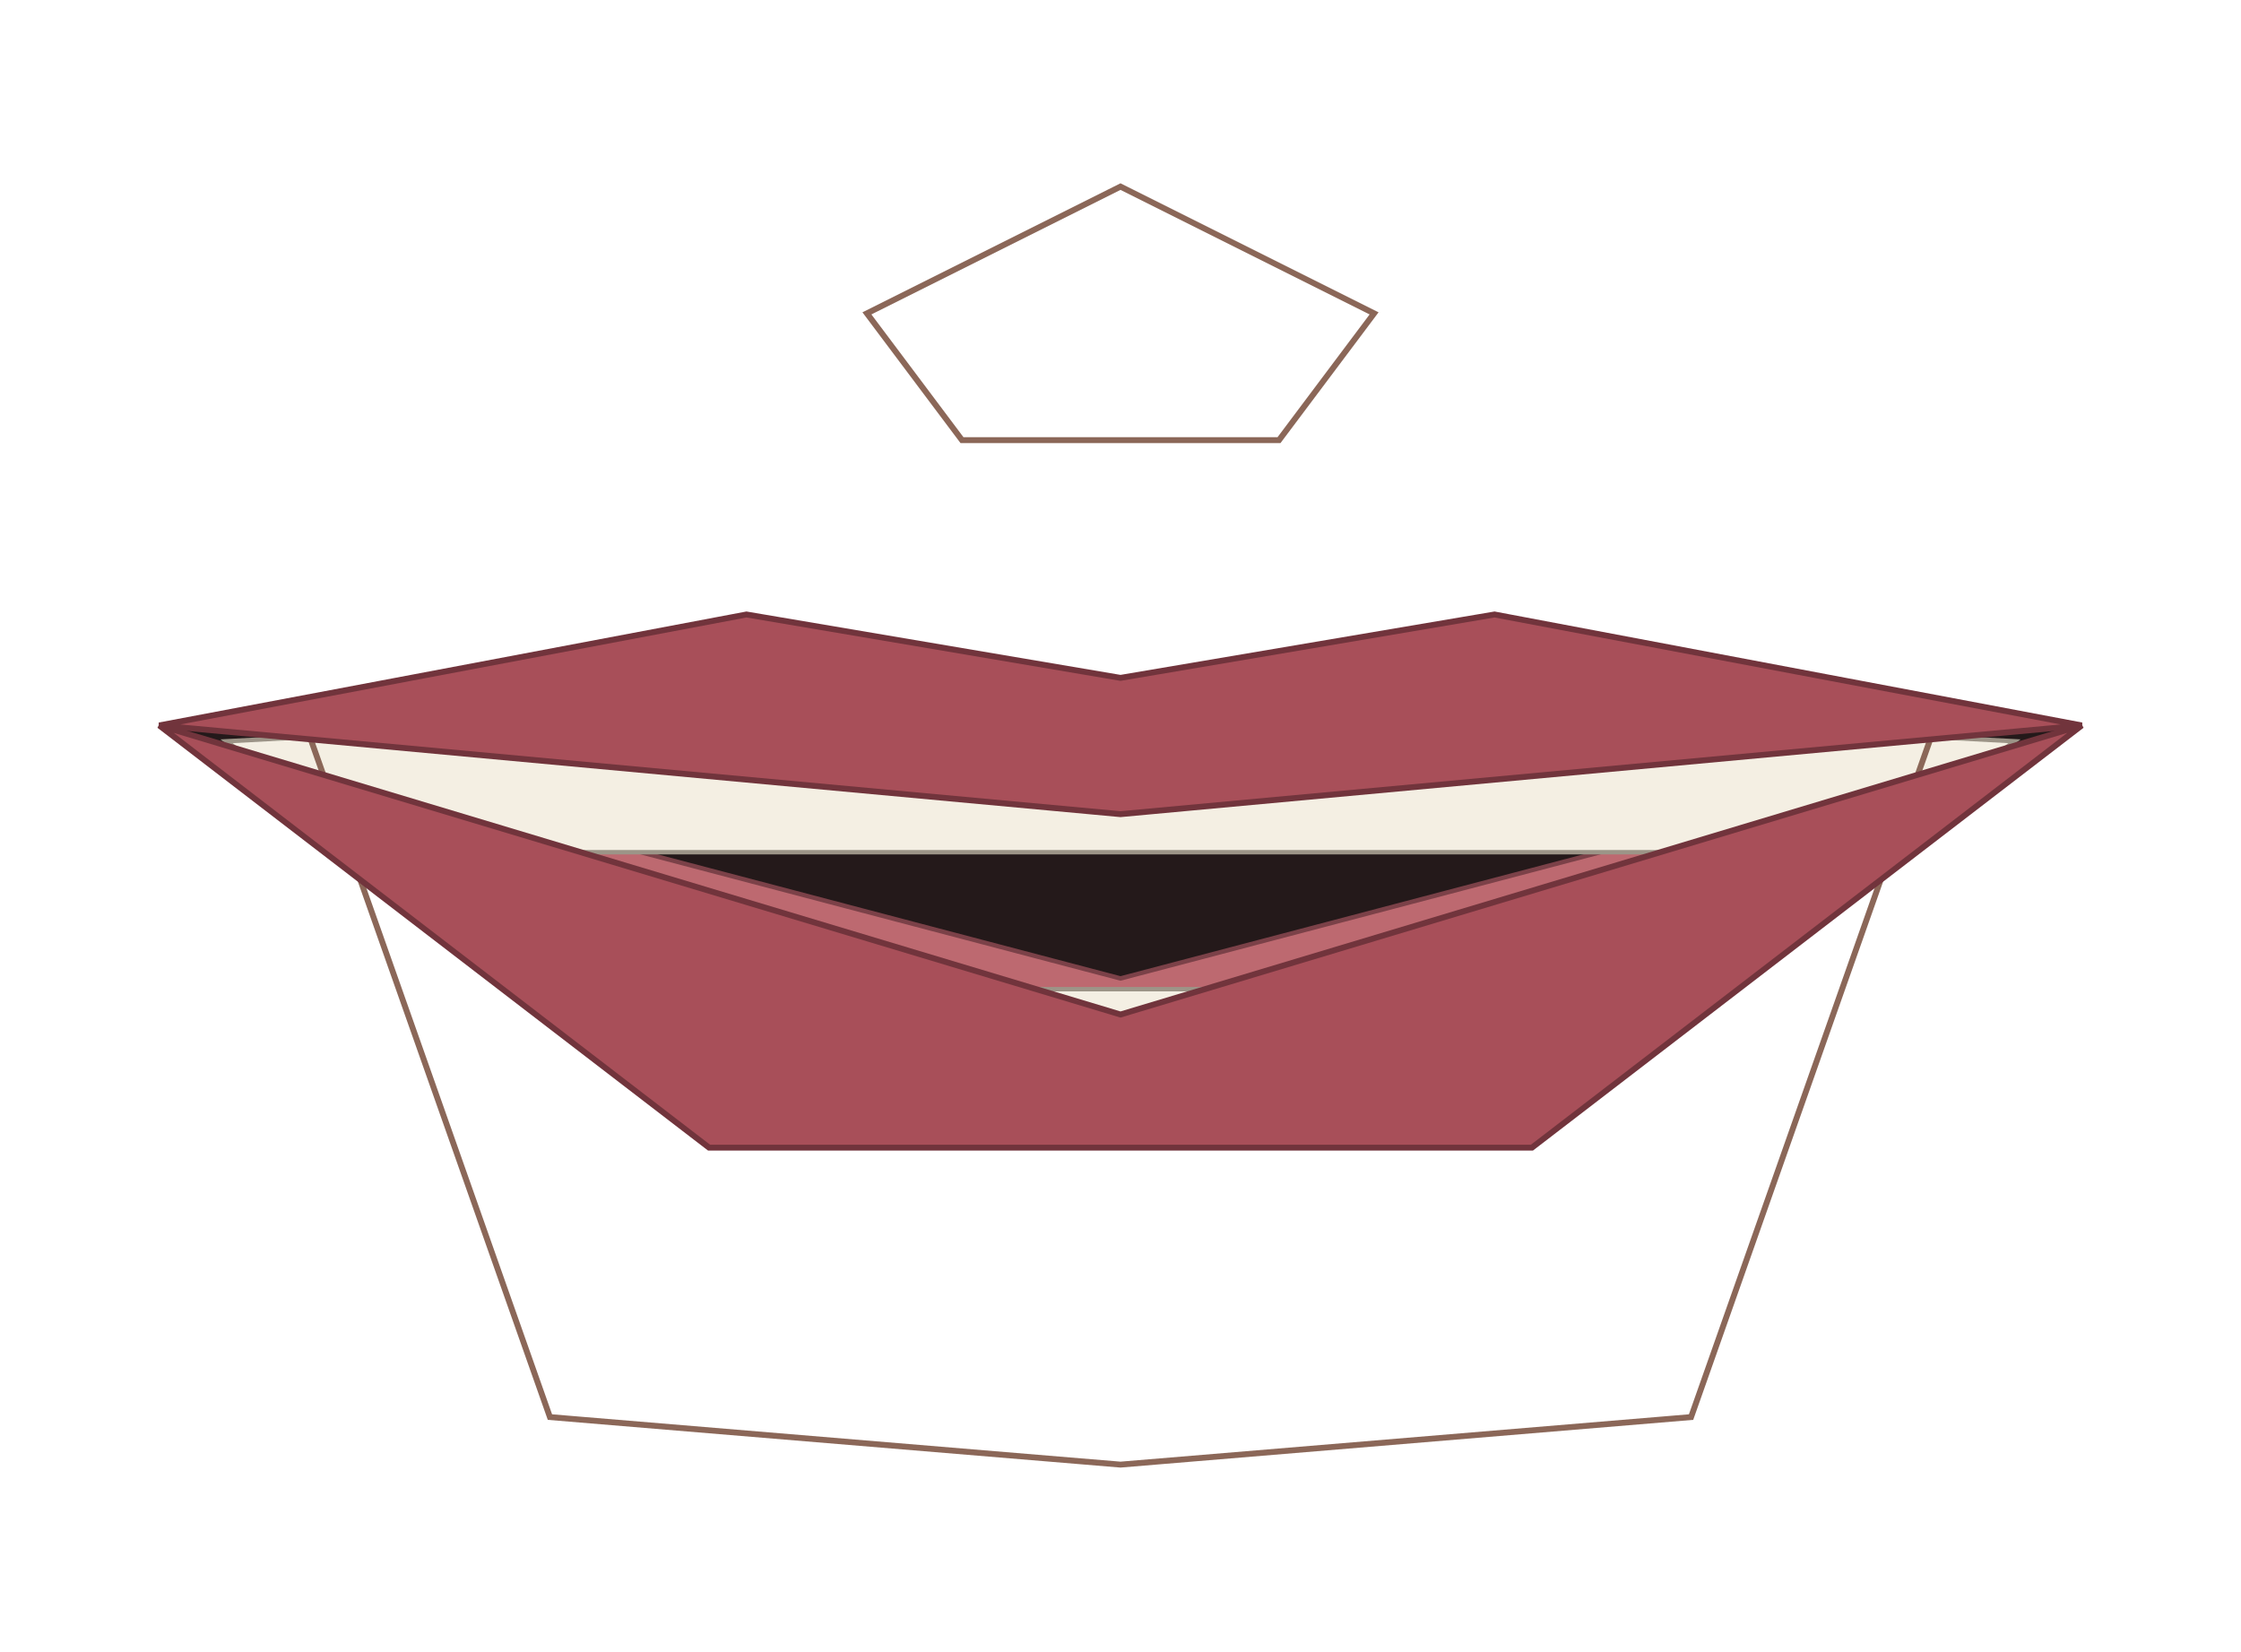
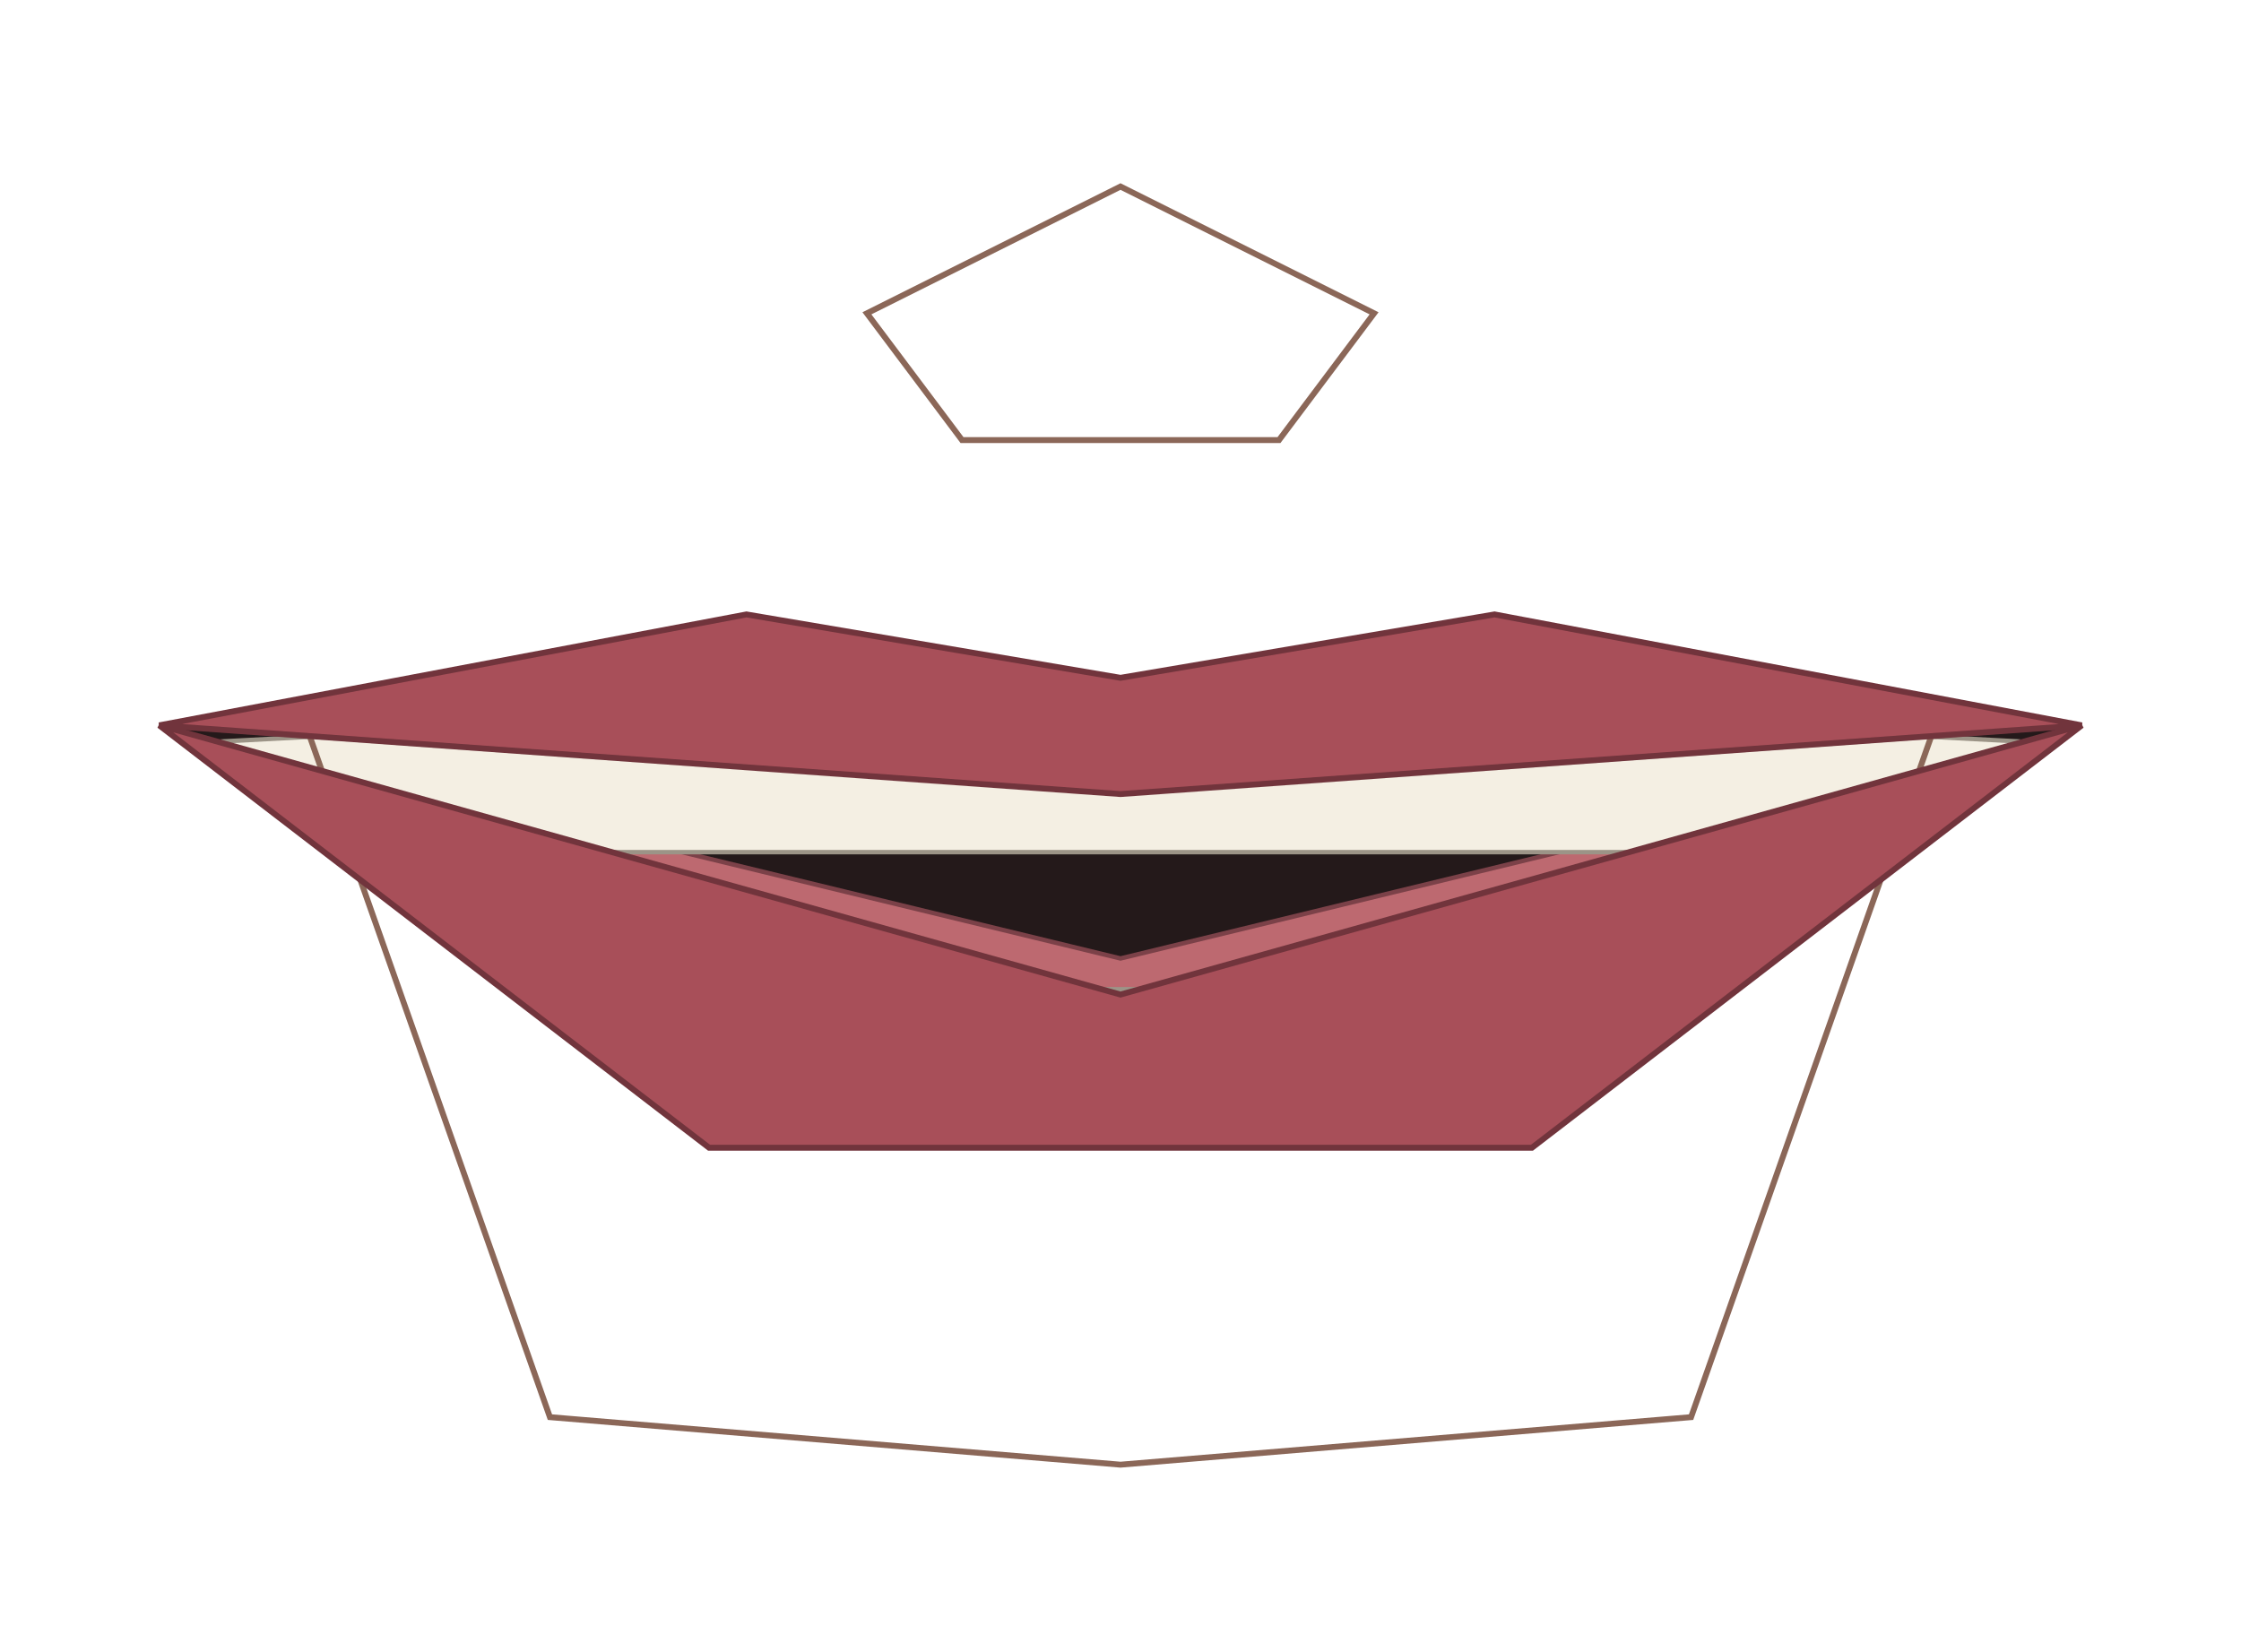
<svg xmlns="http://www.w3.org/2000/svg" viewBox="0 0 760 560" role="img" aria-label="Frontal tract view">
  <style>
.f-nose,.f-chin{fill:none;stroke:#8b6758;stroke-width:2}
.f-upper-lip,.f-lower-lip{fill:#a84f59;stroke:#71343c;stroke-width:2}.f-aperture{fill:#24191a}
.f-upper-teeth,.f-lower-teeth{fill:#f4efe3;stroke:#9c9487;stroke-width:1.5}.f-tongue{fill:#bd6970;stroke:#7b4148;stroke-width:1.5}
.f-label{font:11px ui-monospace,monospace;fill:#8b817d}
</style>
  <defs>
    <clipPath id="f-mouth">
-       <path d="M54.00,246.03 L380.00,276.12 L706.00,246.03 L706.00,246.03 L380.00,344.07 L54.00,246.03 Z" />
+       <path d="M54.00,246.00 L380.00,269.30 L706.00,246.00 L706.00,246.00 L380.00,337.30 L54.00,246.00 Z" />
    </clipPath>
  </defs>
-   <path d="M54.00,246.03 L380.00,276.12 L706.00,246.03 L706.00,246.03 L380.00,344.07 L54.00,246.03 Z" class="f-aperture" />
-   <path d="M100.93,260.14 L124.19,264.50 L147.44,270.62 L170.70,276.75 L193.96,282.87 L217.21,288.99 L240.47,295.11 L263.72,301.23 L286.98,307.36 L310.23,313.48 L333.49,319.60 L356.74,325.72 L380.00,331.84 L403.26,325.72 L426.51,319.60 L449.77,313.48 L473.02,307.36 L496.28,301.23 L519.53,295.11 L542.79,288.99 L566.04,282.87 L589.30,276.75 L612.56,270.62 L635.81,264.50 L659.07,260.14 L582.96,382.81 L177.04,382.81 Z" class="f-tongue" clip-path="url(#f-mouth)" />
-   <path d="M76.83,251.40 L380.00,235.28 L683.17,251.40 L633.70,289.02 L126.30,289.02 Z" class="f-upper-teeth" clip-path="url(#f-mouth)" />
-   <path d="M52.73,362.35 L380.00,383.85 L707.27,362.35 L633.70,335.47 L126.30,335.47 Z" class="f-lower-teeth" clip-path="url(#f-mouth)" />
-   <path d="M103.73,246.03 L186.50,480.60 L380.00,496.72 L573.50,480.60 L656.27,246.03" class="f-chin" />
-   <path d="M294.00,106.28 L380.00,63.28 L466.00,106.28 L433.75,149.28 L326.25,149.28 Z" class="f-nose" />
-   <path d="M54.00,246.03 L253.15,208.40 L380.00,229.90 L506.85,208.40 L706.00,246.03 L706.00,246.03 L380.00,276.12 L54.00,246.03 Z" class="f-upper-lip" />
-   <path d="M54.00,246.03 L380.00,344.07 L706.00,246.03 L519.53,389.22 L240.47,389.22 Z" class="f-lower-lip" />
+   <path d="M54.00,246.00 L380.00,269.30 L706.00,246.00 L706.00,246.00 L380.00,337.30 L54.00,246.00 Z" class="f-aperture" />
+   <path d="M100.93,259.15 L124.19,263.02 L147.44,268.66 L170.70,274.30 L193.96,279.94 L217.21,285.58 L240.47,291.22 L263.72,296.86 L286.98,302.50 L310.23,308.14 L333.49,313.78 L356.74,319.42 L380.00,325.06 L403.26,319.42 L426.51,313.78 L449.77,308.14 L473.02,302.50 L496.28,296.86 L519.53,291.22 L542.79,285.58 L566.04,279.94 L589.30,274.30 L612.56,268.66 L635.81,263.02 L659.07,259.15 L582.96,382.80 L177.04,382.80 Z" class="f-tongue" clip-path="url(#f-mouth)" />
+   <path d="M76.83,251.38 L380.00,235.25 L683.17,251.38 L633.70,289.00 L126.30,289.00 Z" class="f-upper-teeth" clip-path="url(#f-mouth)" />
+   <path d="M52.73,362.37 L380.00,383.87 L707.27,362.37 L633.70,335.50 L126.30,335.50 Z" class="f-lower-teeth" clip-path="url(#f-mouth)" />
+   <path d="M103.73,246.00 L186.50,480.62 L380.00,496.74 L573.50,480.62 L656.27,246.00" class="f-chin" />
+   <path d="M294.00,106.26 L380.00,63.26 L466.00,106.26 L433.75,149.25 L326.25,149.25 Z" class="f-nose" />
+   <path d="M54.00,246.00 L253.15,208.38 L380.00,229.88 L506.85,208.38 L706.00,246.00 L706.00,246.00 L380.00,269.30 L54.00,246.00 Z" class="f-upper-lip" />
+   <path d="M54.00,246.00 L380.00,337.30 L706.00,246.00 L519.53,389.25 L240.47,389.25 Z" class="f-lower-lip" />
</svg>
